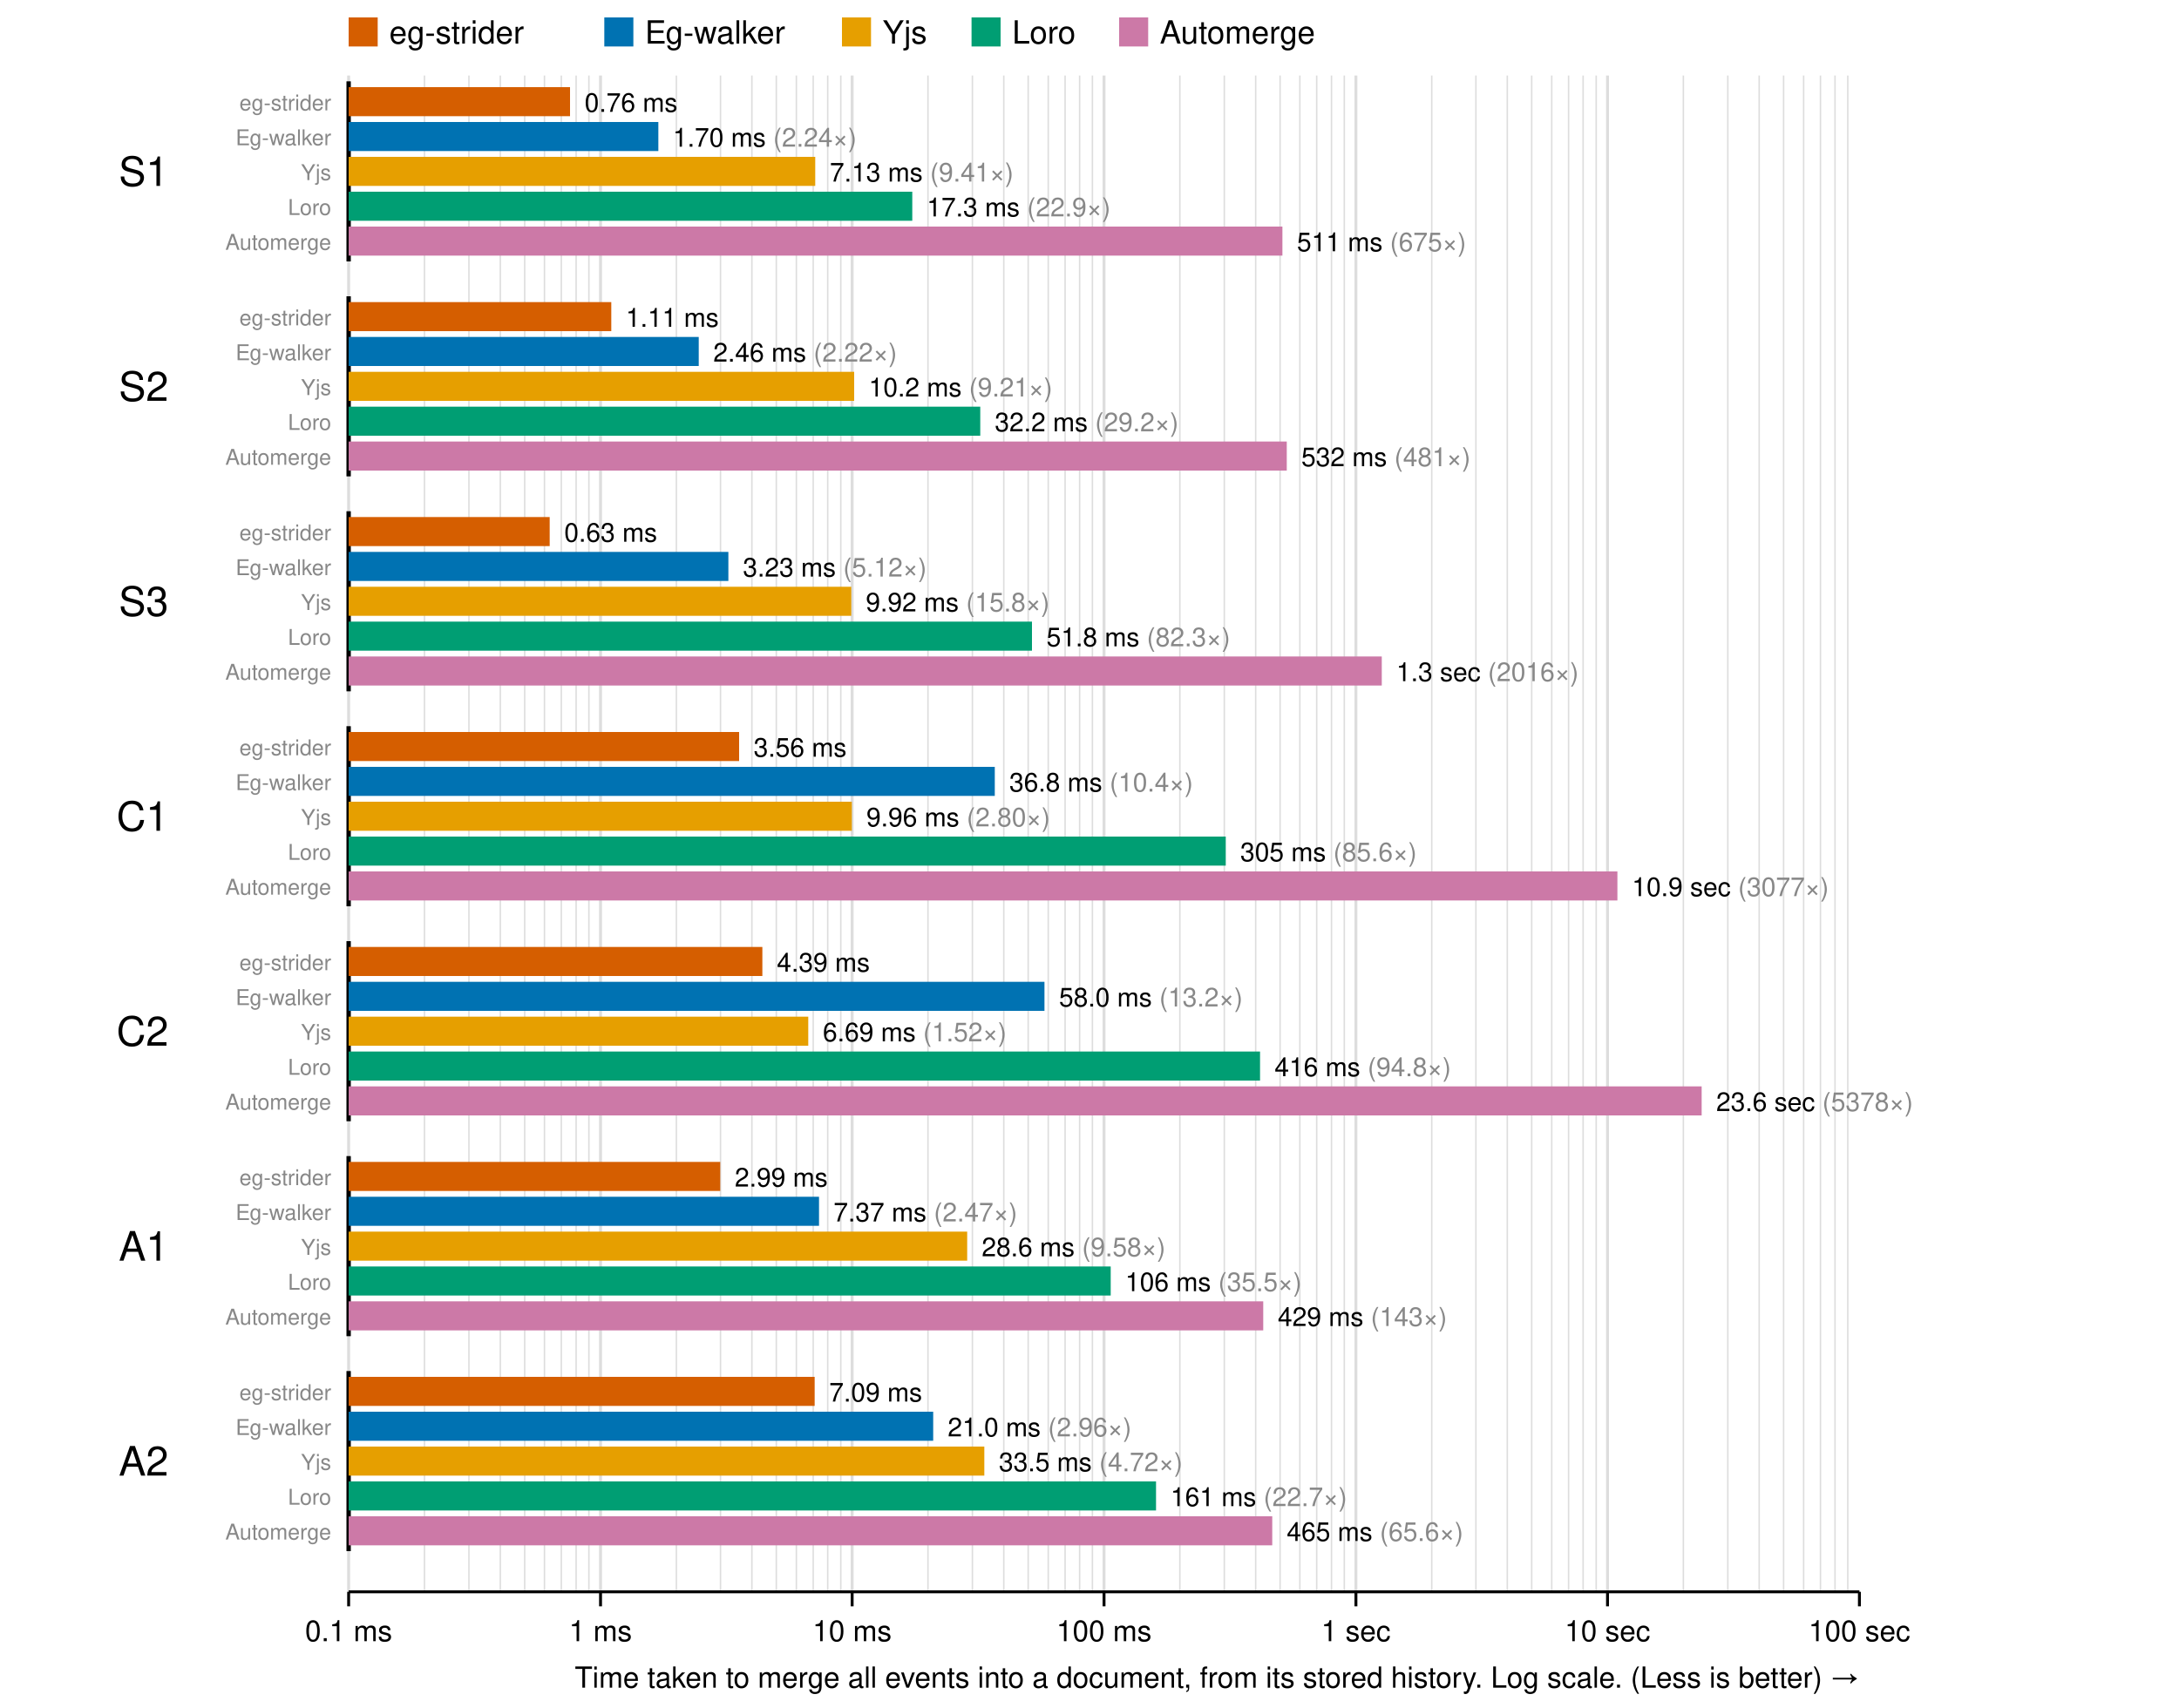
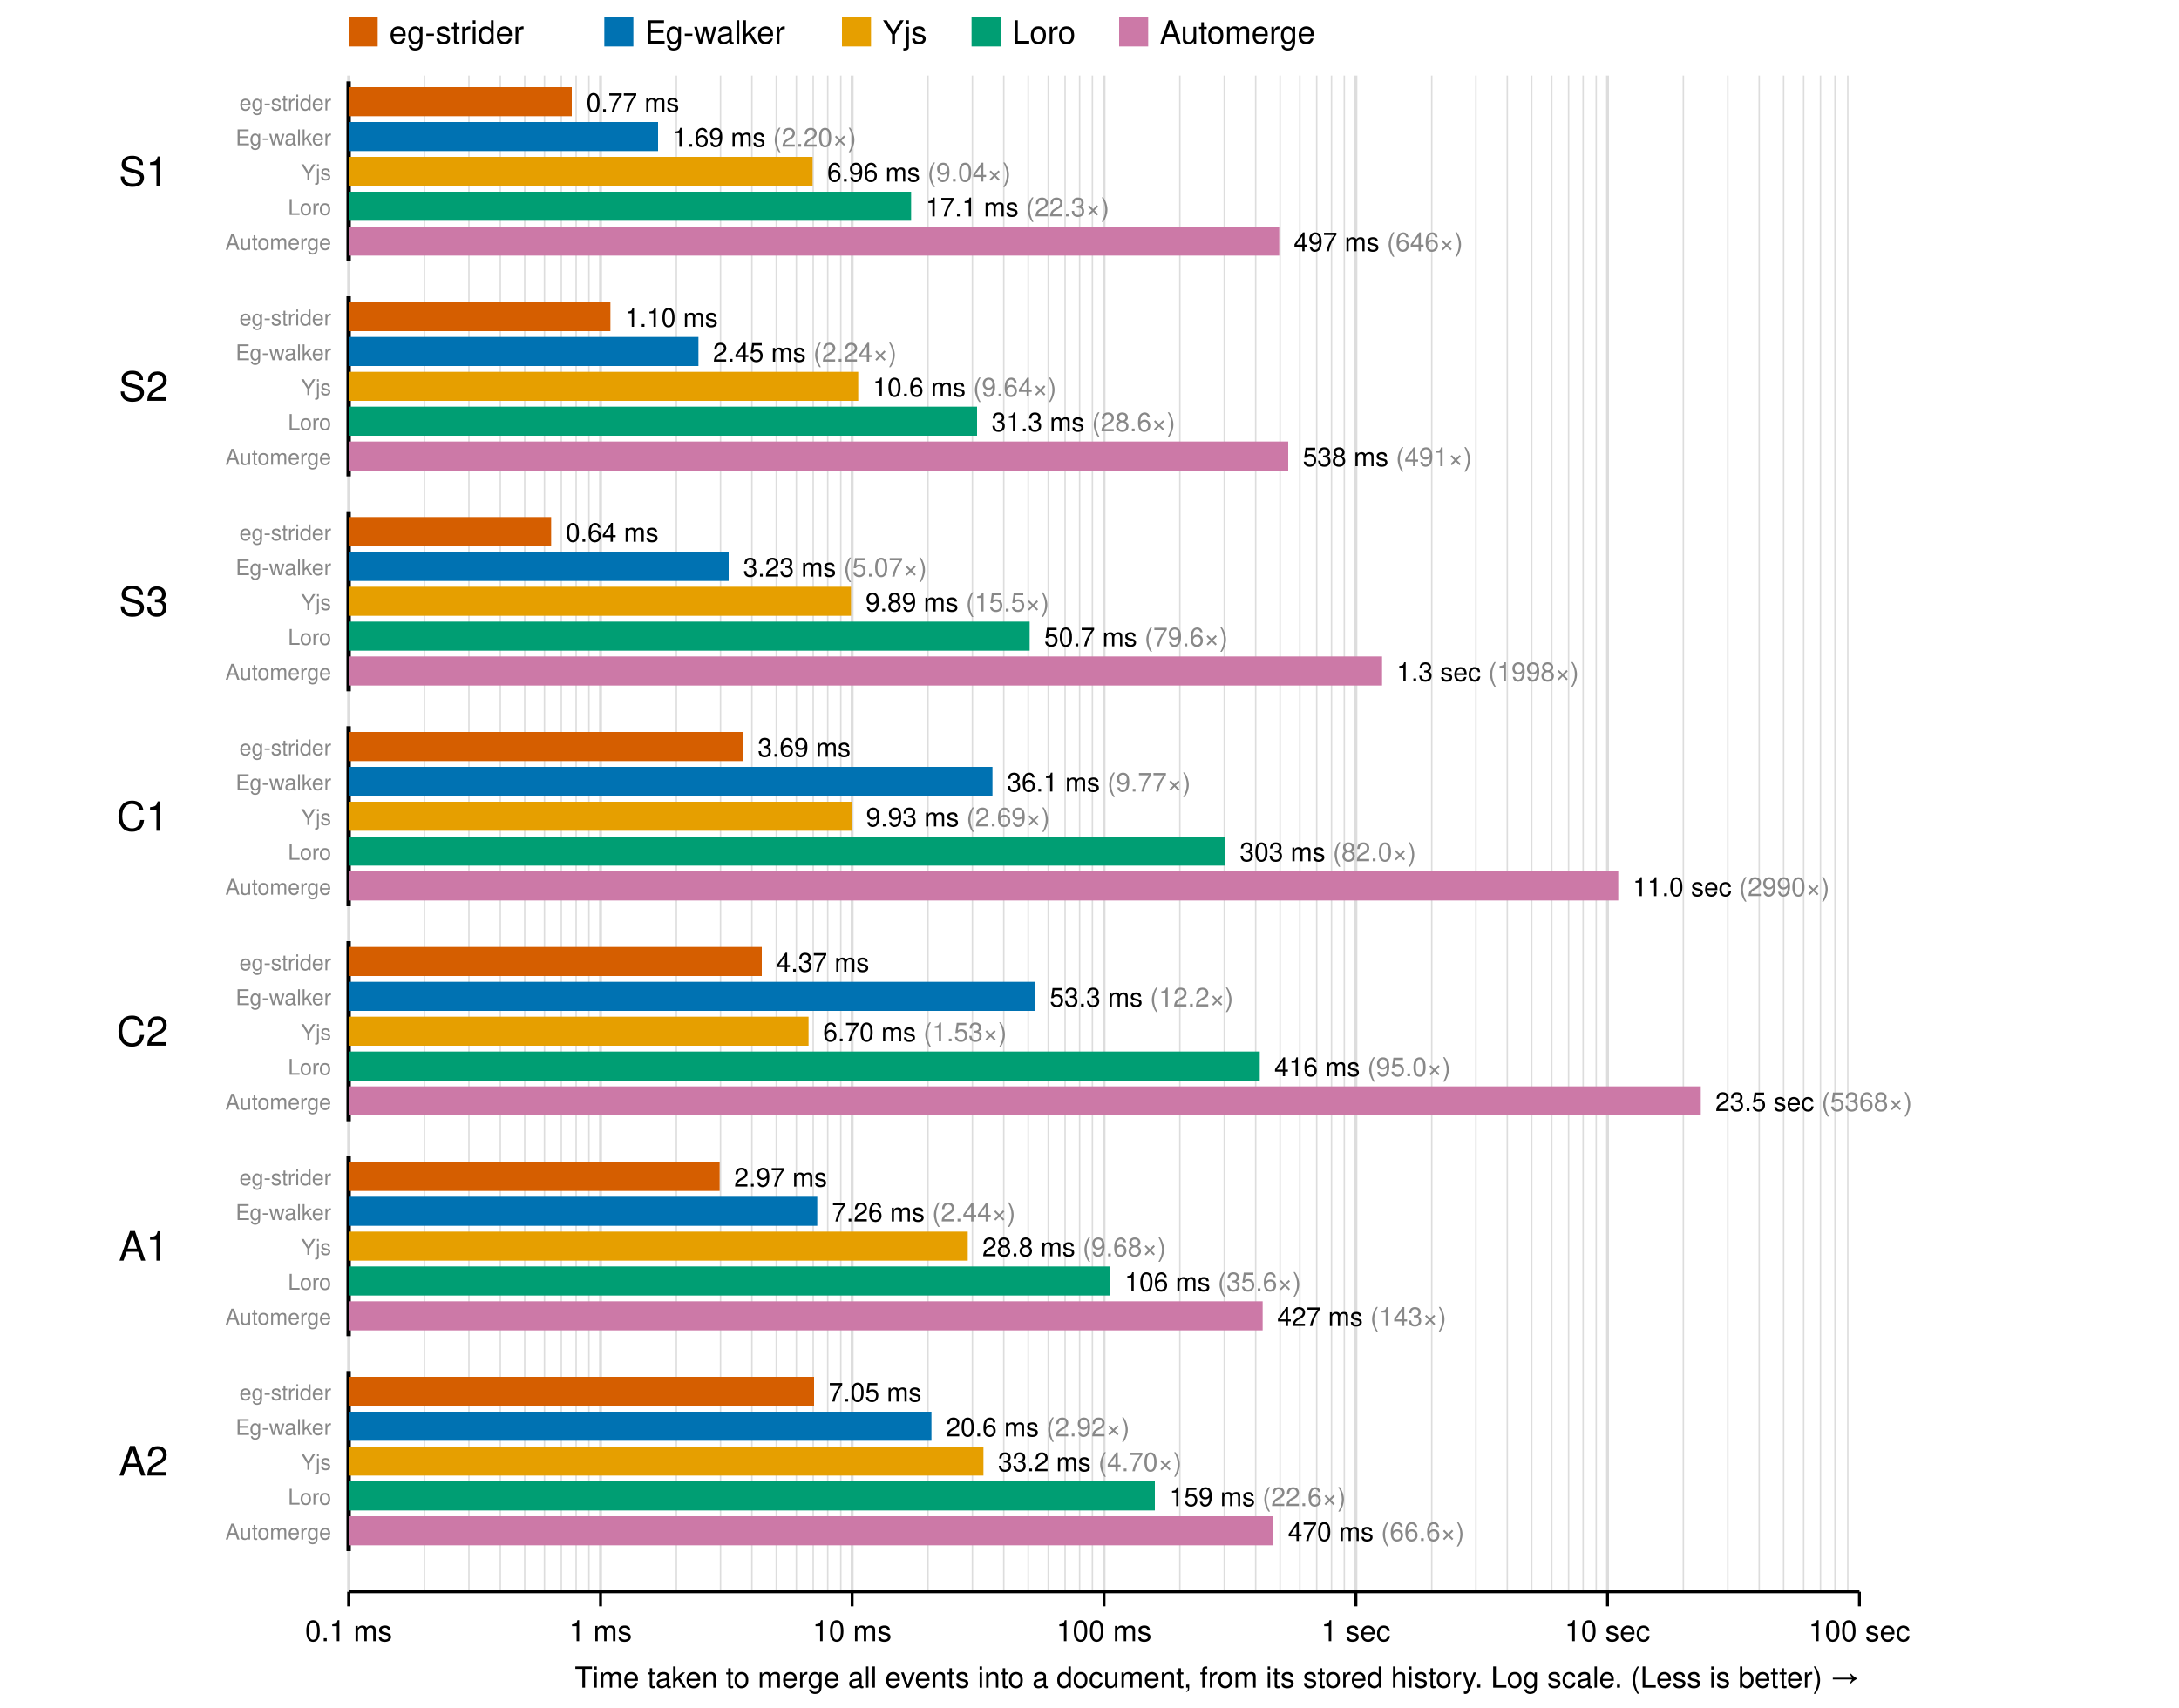
<svg xmlns="http://www.w3.org/2000/svg" viewBox="0 0 750 588" font-family="Helvetica, Arial, sans-serif">
  <rect width="750" height="588" fill="white" />
  <rect x="120" y="6" width="10" height="10" fill="#d55e00" />
  <text x="134" y="15" font-size="11">eg-strider</text>
  <rect x="208.0" y="6" width="10" height="10" fill="#0072b2" />
  <text x="222.0" y="15" font-size="11">Eg-walker</text>
  <rect x="289.8" y="6" width="10" height="10" fill="#e69f00" />
  <text x="303.8" y="15" font-size="11">Yjs</text>
  <rect x="334.4" y="6" width="10" height="10" fill="#009e73" />
  <text x="348.4" y="15" font-size="11">Loro</text>
  <rect x="385.2" y="6" width="10" height="10" fill="#cc79a7" />
  <text x="399.2" y="15" font-size="11">Automerge</text>
  <line x1="120.0" y1="26" x2="120.0" y2="548" stroke="#ddd" stroke-width="1" />
  <line x1="146.1" y1="26" x2="146.1" y2="548" stroke="#ddd" stroke-width="0.5" />
  <line x1="161.4" y1="26" x2="161.4" y2="548" stroke="#ddd" stroke-width="0.5" />
  <line x1="172.2" y1="26" x2="172.2" y2="548" stroke="#ddd" stroke-width="0.5" />
  <line x1="180.6" y1="26" x2="180.6" y2="548" stroke="#ddd" stroke-width="0.5" />
  <line x1="187.4" y1="26" x2="187.4" y2="548" stroke="#ddd" stroke-width="0.5" />
  <line x1="193.2" y1="26" x2="193.2" y2="548" stroke="#ddd" stroke-width="0.5" />
  <line x1="198.3" y1="26" x2="198.3" y2="548" stroke="#ddd" stroke-width="0.5" />
  <line x1="202.7" y1="26" x2="202.7" y2="548" stroke="#ddd" stroke-width="0.5" />
  <line x1="206.7" y1="26" x2="206.7" y2="548" stroke="#ddd" stroke-width="1" />
  <line x1="232.8" y1="26" x2="232.8" y2="548" stroke="#ddd" stroke-width="0.5" />
  <line x1="248.0" y1="26" x2="248.0" y2="548" stroke="#ddd" stroke-width="0.5" />
  <line x1="258.8" y1="26" x2="258.8" y2="548" stroke="#ddd" stroke-width="0.5" />
  <line x1="267.2" y1="26" x2="267.2" y2="548" stroke="#ddd" stroke-width="0.5" />
  <line x1="274.1" y1="26" x2="274.1" y2="548" stroke="#ddd" stroke-width="0.5" />
  <line x1="279.9" y1="26" x2="279.9" y2="548" stroke="#ddd" stroke-width="0.5" />
  <line x1="284.9" y1="26" x2="284.9" y2="548" stroke="#ddd" stroke-width="0.5" />
  <line x1="289.4" y1="26" x2="289.4" y2="548" stroke="#ddd" stroke-width="0.5" />
  <line x1="293.3" y1="26" x2="293.3" y2="548" stroke="#ddd" stroke-width="1" />
  <line x1="319.4" y1="26" x2="319.4" y2="548" stroke="#ddd" stroke-width="0.5" />
  <line x1="334.7" y1="26" x2="334.7" y2="548" stroke="#ddd" stroke-width="0.5" />
  <line x1="345.5" y1="26" x2="345.5" y2="548" stroke="#ddd" stroke-width="0.5" />
  <line x1="353.9" y1="26" x2="353.9" y2="548" stroke="#ddd" stroke-width="0.5" />
  <line x1="360.8" y1="26" x2="360.8" y2="548" stroke="#ddd" stroke-width="0.5" />
  <line x1="366.6" y1="26" x2="366.6" y2="548" stroke="#ddd" stroke-width="0.5" />
  <line x1="371.6" y1="26" x2="371.6" y2="548" stroke="#ddd" stroke-width="0.5" />
  <line x1="376.0" y1="26" x2="376.0" y2="548" stroke="#ddd" stroke-width="0.5" />
  <line x1="380.0" y1="26" x2="380.0" y2="548" stroke="#ddd" stroke-width="1" />
  <line x1="406.1" y1="26" x2="406.1" y2="548" stroke="#ddd" stroke-width="0.5" />
  <line x1="421.4" y1="26" x2="421.4" y2="548" stroke="#ddd" stroke-width="0.5" />
  <line x1="432.2" y1="26" x2="432.2" y2="548" stroke="#ddd" stroke-width="0.5" />
  <line x1="440.6" y1="26" x2="440.6" y2="548" stroke="#ddd" stroke-width="0.5" />
  <line x1="447.4" y1="26" x2="447.4" y2="548" stroke="#ddd" stroke-width="0.5" />
  <line x1="453.2" y1="26" x2="453.2" y2="548" stroke="#ddd" stroke-width="0.5" />
  <line x1="458.3" y1="26" x2="458.3" y2="548" stroke="#ddd" stroke-width="0.5" />
  <line x1="462.7" y1="26" x2="462.7" y2="548" stroke="#ddd" stroke-width="0.5" />
  <line x1="466.7" y1="26" x2="466.7" y2="548" stroke="#ddd" stroke-width="1" />
  <line x1="492.8" y1="26" x2="492.8" y2="548" stroke="#ddd" stroke-width="0.5" />
  <line x1="508.0" y1="26" x2="508.0" y2="548" stroke="#ddd" stroke-width="0.5" />
  <line x1="518.8" y1="26" x2="518.8" y2="548" stroke="#ddd" stroke-width="0.5" />
  <line x1="527.2" y1="26" x2="527.2" y2="548" stroke="#ddd" stroke-width="0.5" />
  <line x1="534.1" y1="26" x2="534.1" y2="548" stroke="#ddd" stroke-width="0.5" />
  <line x1="539.9" y1="26" x2="539.9" y2="548" stroke="#ddd" stroke-width="0.5" />
  <line x1="544.9" y1="26" x2="544.9" y2="548" stroke="#ddd" stroke-width="0.5" />
  <line x1="549.4" y1="26" x2="549.4" y2="548" stroke="#ddd" stroke-width="0.5" />
  <line x1="553.3" y1="26" x2="553.3" y2="548" stroke="#ddd" stroke-width="1" />
  <line x1="579.4" y1="26" x2="579.4" y2="548" stroke="#ddd" stroke-width="0.5" />
  <line x1="594.7" y1="26" x2="594.7" y2="548" stroke="#ddd" stroke-width="0.5" />
  <line x1="605.5" y1="26" x2="605.5" y2="548" stroke="#ddd" stroke-width="0.5" />
  <line x1="613.9" y1="26" x2="613.9" y2="548" stroke="#ddd" stroke-width="0.5" />
  <line x1="620.8" y1="26" x2="620.8" y2="548" stroke="#ddd" stroke-width="0.5" />
  <line x1="626.6" y1="26" x2="626.6" y2="548" stroke="#ddd" stroke-width="0.5" />
  <line x1="631.6" y1="26" x2="631.6" y2="548" stroke="#ddd" stroke-width="0.5" />
  <line x1="636.0" y1="26" x2="636.0" y2="548" stroke="#ddd" stroke-width="0.5" />
  <line x1="120.0" y1="548" x2="120.0" y2="553" stroke="black" />
  <text x="120.0" y="565" font-size="10" text-anchor="middle">0.1 ms</text>
  <line x1="206.7" y1="548" x2="206.7" y2="553" stroke="black" />
  <text x="206.7" y="565" font-size="10" text-anchor="middle">1 ms</text>
  <line x1="293.3" y1="548" x2="293.3" y2="553" stroke="black" />
  <text x="293.3" y="565" font-size="10" text-anchor="middle">10 ms</text>
  <line x1="380.0" y1="548" x2="380.0" y2="553" stroke="black" />
  <text x="380.0" y="565" font-size="10" text-anchor="middle">100 ms</text>
  <line x1="466.7" y1="548" x2="466.7" y2="553" stroke="black" />
  <text x="466.7" y="565" font-size="10" text-anchor="middle">1 sec</text>
  <line x1="553.3" y1="548" x2="553.3" y2="553" stroke="black" />
  <text x="553.3" y="565" font-size="10" text-anchor="middle">10 sec</text>
  <line x1="640.0" y1="548" x2="640.0" y2="553" stroke="black" />
  <text x="640.0" y="565" font-size="10" text-anchor="middle">100 sec</text>
  <line x1="120" y1="548" x2="640" y2="548" stroke="black" />
  <text x="640" y="581" font-size="10" text-anchor="end">Time taken to merge all events into a document, from its stored history. Log scale. (Less is better) →</text>
  <text x="58" y="64.0" font-size="14" text-anchor="end">S1</text>
  <line x1="120" y1="28" x2="120" y2="90" stroke="black" stroke-width="1.5" />
  <text x="114" y="38" font-size="7.5" fill="#888" text-anchor="end">eg-strider</text>
-   <rect x="120" y="30" width="76.2" height="10" fill="#d55e00" />
-   <text x="201.2" y="38.5" font-size="9">0.76 ms</text>
+   <rect x="120" y="30" width="76.8" height="10" fill="#d55e00" />
+   <text x="201.8" y="38.5" font-size="9">0.77 ms</text>
  <text x="114" y="50" font-size="7.5" fill="#888" text-anchor="end">Eg-walker</text>
-   <rect x="120" y="42" width="106.6" height="10" fill="#0072b2" />
-   <text x="231.6" y="50.5" font-size="9">1.70 ms <tspan fill="#888">(2.24×)</tspan>
+   <rect x="120" y="42" width="106.5" height="10" fill="#0072b2" />
+   <text x="231.5" y="50.5" font-size="9">1.69 ms <tspan fill="#888">(2.20×)</tspan>
  </text>
  <text x="114" y="62" font-size="7.5" fill="#888" text-anchor="end">Yjs</text>
-   <rect x="120" y="54" width="160.6" height="10" fill="#e69f00" />
-   <text x="285.6" y="62.5" font-size="9">7.13 ms <tspan fill="#888">(9.41×)</tspan>
+   <rect x="120" y="54" width="159.7" height="10" fill="#e69f00" />
+   <text x="284.7" y="62.5" font-size="9">6.96 ms <tspan fill="#888">(9.04×)</tspan>
  </text>
  <text x="114" y="74" font-size="7.5" fill="#888" text-anchor="end">Loro</text>
-   <rect x="120" y="66" width="194.0" height="10" fill="#009e73" />
-   <text x="319.0" y="74.5" font-size="9">17.3 ms <tspan fill="#888">(22.9×)</tspan>
+   <rect x="120" y="66" width="193.6" height="10" fill="#009e73" />
+   <text x="318.6" y="74.5" font-size="9">17.1 ms <tspan fill="#888">(22.3×)</tspan>
  </text>
  <text x="114" y="86" font-size="7.5" fill="#888" text-anchor="end">Automerge</text>
-   <rect x="120" y="78" width="321.4" height="10" fill="#cc79a7" />
-   <text x="446.4" y="86.5" font-size="9">511 ms <tspan fill="#888">(675×)</tspan>
+   <rect x="120" y="78" width="320.3" height="10" fill="#cc79a7" />
+   <text x="445.3" y="86.5" font-size="9">497 ms <tspan fill="#888">(646×)</tspan>
  </text>
  <text x="58" y="138.0" font-size="14" text-anchor="end">S2</text>
  <line x1="120" y1="102" x2="120" y2="164" stroke="black" stroke-width="1.5" />
  <text x="114" y="112" font-size="7.5" fill="#888" text-anchor="end">eg-strider</text>
-   <rect x="120" y="104" width="90.4" height="10" fill="#d55e00" />
-   <text x="215.4" y="112.5" font-size="9">1.11 ms</text>
+   <rect x="120" y="104" width="90.1" height="10" fill="#d55e00" />
+   <text x="215.1" y="112.5" font-size="9">1.10 ms</text>
  <text x="114" y="124" font-size="7.5" fill="#888" text-anchor="end">Eg-walker</text>
-   <rect x="120" y="116" width="120.5" height="10" fill="#0072b2" />
-   <text x="245.5" y="124.5" font-size="9">2.46 ms <tspan fill="#888">(2.22×)</tspan>
+   <rect x="120" y="116" width="120.4" height="10" fill="#0072b2" />
+   <text x="245.4" y="124.5" font-size="9">2.45 ms <tspan fill="#888">(2.24×)</tspan>
  </text>
  <text x="114" y="136" font-size="7.5" fill="#888" text-anchor="end">Yjs</text>
-   <rect x="120" y="128" width="174.0" height="10" fill="#e69f00" />
-   <text x="299.0" y="136.5" font-size="9">10.2 ms <tspan fill="#888">(9.21×)</tspan>
+   <rect x="120" y="128" width="175.4" height="10" fill="#e69f00" />
+   <text x="300.4" y="136.5" font-size="9">10.6 ms <tspan fill="#888">(9.64×)</tspan>
  </text>
  <text x="114" y="148" font-size="7.5" fill="#888" text-anchor="end">Loro</text>
-   <rect x="120" y="140" width="217.4" height="10" fill="#009e73" />
-   <text x="342.4" y="148.5" font-size="9">32.2 ms <tspan fill="#888">(29.2×)</tspan>
+   <rect x="120" y="140" width="216.3" height="10" fill="#009e73" />
+   <text x="341.3" y="148.5" font-size="9">31.3 ms <tspan fill="#888">(28.6×)</tspan>
  </text>
  <text x="114" y="160" font-size="7.5" fill="#888" text-anchor="end">Automerge</text>
-   <rect x="120" y="152" width="322.9" height="10" fill="#cc79a7" />
-   <text x="447.9" y="160.5" font-size="9">532 ms <tspan fill="#888">(481×)</tspan>
+   <rect x="120" y="152" width="323.4" height="10" fill="#cc79a7" />
+   <text x="448.4" y="160.5" font-size="9">538 ms <tspan fill="#888">(491×)</tspan>
  </text>
  <text x="58" y="212.0" font-size="14" text-anchor="end">S3</text>
  <line x1="120" y1="176" x2="120" y2="238" stroke="black" stroke-width="1.5" />
  <text x="114" y="186" font-size="7.5" fill="#888" text-anchor="end">eg-strider</text>
-   <rect x="120" y="178" width="69.2" height="10" fill="#d55e00" />
-   <text x="194.2" y="186.5" font-size="9">0.63 ms</text>
+   <rect x="120" y="178" width="69.7" height="10" fill="#d55e00" />
+   <text x="194.7" y="186.5" font-size="9">0.64 ms</text>
  <text x="114" y="198" font-size="7.5" fill="#888" text-anchor="end">Eg-walker</text>
-   <rect x="120" y="190" width="130.7" height="10" fill="#0072b2" />
-   <text x="255.7" y="198.5" font-size="9">3.23 ms <tspan fill="#888">(5.12×)</tspan>
+   <rect x="120" y="190" width="130.8" height="10" fill="#0072b2" />
+   <text x="255.8" y="198.5" font-size="9">3.23 ms <tspan fill="#888">(5.07×)</tspan>
  </text>
  <text x="114" y="210" font-size="7.5" fill="#888" text-anchor="end">Yjs</text>
-   <rect x="120" y="202" width="173.0" height="10" fill="#e69f00" />
-   <text x="298.0" y="210.5" font-size="9">9.92 ms <tspan fill="#888">(15.8×)</tspan>
+   <rect x="120" y="202" width="172.9" height="10" fill="#e69f00" />
+   <text x="297.9" y="210.5" font-size="9">9.89 ms <tspan fill="#888">(15.5×)</tspan>
  </text>
  <text x="114" y="222" font-size="7.5" fill="#888" text-anchor="end">Loro</text>
-   <rect x="120" y="214" width="235.2" height="10" fill="#009e73" />
-   <text x="360.2" y="222.5" font-size="9">51.8 ms <tspan fill="#888">(82.3×)</tspan>
+   <rect x="120" y="214" width="234.4" height="10" fill="#009e73" />
+   <text x="359.4" y="222.5" font-size="9">50.7 ms <tspan fill="#888">(79.6×)</tspan>
  </text>
  <text x="114" y="234" font-size="7.5" fill="#888" text-anchor="end">Automerge</text>
-   <rect x="120" y="226" width="355.6" height="10" fill="#cc79a7" />
-   <text x="480.6" y="234.5" font-size="9">1.3 sec <tspan fill="#888">(2016×)</tspan>
+   <rect x="120" y="226" width="355.7" height="10" fill="#cc79a7" />
+   <text x="480.7" y="234.5" font-size="9">1.3 sec <tspan fill="#888">(1998×)</tspan>
  </text>
  <text x="58" y="286.0" font-size="14" text-anchor="end">C1</text>
  <line x1="120" y1="250" x2="120" y2="312" stroke="black" stroke-width="1.5" />
  <text x="114" y="260" font-size="7.5" fill="#888" text-anchor="end">eg-strider</text>
-   <rect x="120" y="252" width="134.4" height="10" fill="#d55e00" />
-   <text x="259.4" y="260.5" font-size="9">3.56 ms</text>
+   <rect x="120" y="252" width="135.8" height="10" fill="#d55e00" />
+   <text x="260.8" y="260.5" font-size="9">3.69 ms</text>
  <text x="114" y="272" font-size="7.5" fill="#888" text-anchor="end">Eg-walker</text>
-   <rect x="120" y="264" width="222.4" height="10" fill="#0072b2" />
-   <text x="347.4" y="272.5" font-size="9">36.8 ms <tspan fill="#888">(10.4×)</tspan>
+   <rect x="120" y="264" width="221.6" height="10" fill="#0072b2" />
+   <text x="346.6" y="272.5" font-size="9">36.1 ms <tspan fill="#888">(9.77×)</tspan>
  </text>
  <text x="114" y="284" font-size="7.5" fill="#888" text-anchor="end">Yjs</text>
-   <rect x="120" y="276" width="173.2" height="10" fill="#e69f00" />
-   <text x="298.2" y="284.5" font-size="9">9.96 ms <tspan fill="#888">(2.80×)</tspan>
+   <rect x="120" y="276" width="173.1" height="10" fill="#e69f00" />
+   <text x="298.1" y="284.5" font-size="9">9.93 ms <tspan fill="#888">(2.69×)</tspan>
  </text>
  <text x="114" y="296" font-size="7.5" fill="#888" text-anchor="end">Loro</text>
-   <rect x="120" y="288" width="301.9" height="10" fill="#009e73" />
-   <text x="426.9" y="296.5" font-size="9">305 ms <tspan fill="#888">(85.6×)</tspan>
+   <rect x="120" y="288" width="301.7" height="10" fill="#009e73" />
+   <text x="426.7" y="296.5" font-size="9">303 ms <tspan fill="#888">(82.0×)</tspan>
  </text>
  <text x="114" y="308" font-size="7.5" fill="#888" text-anchor="end">Automerge</text>
-   <rect x="120" y="300" width="436.7" height="10" fill="#cc79a7" />
-   <text x="561.7" y="308.5" font-size="9">10.9 sec <tspan fill="#888">(3077×)</tspan>
+   <rect x="120" y="300" width="437.0" height="10" fill="#cc79a7" />
+   <text x="562.0" y="308.5" font-size="9">11.0 sec <tspan fill="#888">(2990×)</tspan>
  </text>
  <text x="58" y="360.0" font-size="14" text-anchor="end">C2</text>
  <line x1="120" y1="324" x2="120" y2="386" stroke="black" stroke-width="1.5" />
  <text x="114" y="334" font-size="7.5" fill="#888" text-anchor="end">eg-strider</text>
-   <rect x="120" y="326" width="142.4" height="10" fill="#d55e00" />
-   <text x="267.4" y="334.5" font-size="9">4.39 ms</text>
+   <rect x="120" y="326" width="142.2" height="10" fill="#d55e00" />
+   <text x="267.2" y="334.5" font-size="9">4.37 ms</text>
  <text x="114" y="346" font-size="7.5" fill="#888" text-anchor="end">Eg-walker</text>
-   <rect x="120" y="338" width="239.5" height="10" fill="#0072b2" />
-   <text x="364.5" y="346.5" font-size="9">58.0 ms <tspan fill="#888">(13.2×)</tspan>
+   <rect x="120" y="338" width="236.3" height="10" fill="#0072b2" />
+   <text x="361.3" y="346.5" font-size="9">53.3 ms <tspan fill="#888">(12.2×)</tspan>
  </text>
  <text x="114" y="358" font-size="7.5" fill="#888" text-anchor="end">Yjs</text>
-   <rect x="120" y="350" width="158.2" height="10" fill="#e69f00" />
-   <text x="283.2" y="358.5" font-size="9">6.69 ms <tspan fill="#888">(1.52×)</tspan>
+   <rect x="120" y="350" width="158.3" height="10" fill="#e69f00" />
+   <text x="283.3" y="358.5" font-size="9">6.70 ms <tspan fill="#888">(1.53×)</tspan>
  </text>
  <text x="114" y="370" font-size="7.5" fill="#888" text-anchor="end">Loro</text>
-   <rect x="120" y="362" width="313.7" height="10" fill="#009e73" />
-   <text x="438.7" y="370.5" font-size="9">416 ms <tspan fill="#888">(94.8×)</tspan>
+   <rect x="120" y="362" width="313.6" height="10" fill="#009e73" />
+   <text x="438.6" y="370.5" font-size="9">416 ms <tspan fill="#888">(95.0×)</tspan>
  </text>
  <text x="114" y="382" font-size="7.5" fill="#888" text-anchor="end">Automerge</text>
-   <rect x="120" y="374" width="465.7" height="10" fill="#cc79a7" />
-   <text x="590.7" y="382.5" font-size="9">23.6 sec <tspan fill="#888">(5378×)</tspan>
+   <rect x="120" y="374" width="465.4" height="10" fill="#cc79a7" />
+   <text x="590.4" y="382.5" font-size="9">23.5 sec <tspan fill="#888">(5368×)</tspan>
  </text>
  <text x="58" y="434.0" font-size="14" text-anchor="end">A1</text>
  <line x1="120" y1="398" x2="120" y2="460" stroke="black" stroke-width="1.5" />
  <text x="114" y="408" font-size="7.5" fill="#888" text-anchor="end">eg-strider</text>
-   <rect x="120" y="400" width="127.9" height="10" fill="#d55e00" />
-   <text x="252.9" y="408.5" font-size="9">2.99 ms</text>
+   <rect x="120" y="400" width="127.7" height="10" fill="#d55e00" />
+   <text x="252.7" y="408.5" font-size="9">2.97 ms</text>
  <text x="114" y="420" font-size="7.5" fill="#888" text-anchor="end">Eg-walker</text>
-   <rect x="120" y="412" width="161.9" height="10" fill="#0072b2" />
-   <text x="286.9" y="420.5" font-size="9">7.37 ms <tspan fill="#888">(2.47×)</tspan>
+   <rect x="120" y="412" width="161.3" height="10" fill="#0072b2" />
+   <text x="286.3" y="420.5" font-size="9">7.26 ms <tspan fill="#888">(2.44×)</tspan>
  </text>
  <text x="114" y="432" font-size="7.5" fill="#888" text-anchor="end">Yjs</text>
-   <rect x="120" y="424" width="212.9" height="10" fill="#e69f00" />
-   <text x="337.9" y="432.5" font-size="9">28.6 ms <tspan fill="#888">(9.58×)</tspan>
+   <rect x="120" y="424" width="213.1" height="10" fill="#e69f00" />
+   <text x="338.1" y="432.5" font-size="9">28.8 ms <tspan fill="#888">(9.68×)</tspan>
  </text>
  <text x="114" y="444" font-size="7.5" fill="#888" text-anchor="end">Loro</text>
-   <rect x="120" y="436" width="262.3" height="10" fill="#009e73" />
-   <text x="387.3" y="444.5" font-size="9">106 ms <tspan fill="#888">(35.5×)</tspan>
+   <rect x="120" y="436" width="262.1" height="10" fill="#009e73" />
+   <text x="387.1" y="444.5" font-size="9">106 ms <tspan fill="#888">(35.6×)</tspan>
  </text>
  <text x="114" y="456" font-size="7.5" fill="#888" text-anchor="end">Automerge</text>
-   <rect x="120" y="448" width="314.8" height="10" fill="#cc79a7" />
-   <text x="439.8" y="456.5" font-size="9">429 ms <tspan fill="#888">(143×)</tspan>
+   <rect x="120" y="448" width="314.6" height="10" fill="#cc79a7" />
+   <text x="439.6" y="456.5" font-size="9">427 ms <tspan fill="#888">(143×)</tspan>
  </text>
  <text x="58" y="508.0" font-size="14" text-anchor="end">A2</text>
  <line x1="120" y1="472" x2="120" y2="534" stroke="black" stroke-width="1.5" />
  <text x="114" y="482" font-size="7.5" fill="#888" text-anchor="end">eg-strider</text>
-   <rect x="120" y="474" width="160.4" height="10" fill="#d55e00" />
-   <text x="285.4" y="482.5" font-size="9">7.09 ms</text>
+   <rect x="120" y="474" width="160.2" height="10" fill="#d55e00" />
+   <text x="285.2" y="482.5" font-size="9">7.05 ms</text>
  <text x="114" y="494" font-size="7.5" fill="#888" text-anchor="end">Eg-walker</text>
-   <rect x="120" y="486" width="201.2" height="10" fill="#0072b2" />
-   <text x="326.2" y="494.5" font-size="9">21.0 ms <tspan fill="#888">(2.96×)</tspan>
+   <rect x="120" y="486" width="200.6" height="10" fill="#0072b2" />
+   <text x="325.6" y="494.5" font-size="9">20.6 ms <tspan fill="#888">(2.92×)</tspan>
  </text>
  <text x="114" y="506" font-size="7.5" fill="#888" text-anchor="end">Yjs</text>
-   <rect x="120" y="498" width="218.8" height="10" fill="#e69f00" />
-   <text x="343.8" y="506.5" font-size="9">33.5 ms <tspan fill="#888">(4.72×)</tspan>
+   <rect x="120" y="498" width="218.5" height="10" fill="#e69f00" />
+   <text x="343.5" y="506.5" font-size="9">33.2 ms <tspan fill="#888">(4.70×)</tspan>
  </text>
  <text x="114" y="518" font-size="7.5" fill="#888" text-anchor="end">Loro</text>
-   <rect x="120" y="510" width="277.9" height="10" fill="#009e73" />
-   <text x="402.9" y="518.5" font-size="9">161 ms <tspan fill="#888">(22.7×)</tspan>
+   <rect x="120" y="510" width="277.5" height="10" fill="#009e73" />
+   <text x="402.5" y="518.5" font-size="9">159 ms <tspan fill="#888">(22.6×)</tspan>
  </text>
  <text x="114" y="530" font-size="7.5" fill="#888" text-anchor="end">Automerge</text>
-   <rect x="120" y="522" width="317.9" height="10" fill="#cc79a7" />
-   <text x="442.9" y="530.5" font-size="9">465 ms <tspan fill="#888">(65.6×)</tspan>
+   <rect x="120" y="522" width="318.3" height="10" fill="#cc79a7" />
+   <text x="443.3" y="530.5" font-size="9">470 ms <tspan fill="#888">(66.6×)</tspan>
  </text>
</svg>
